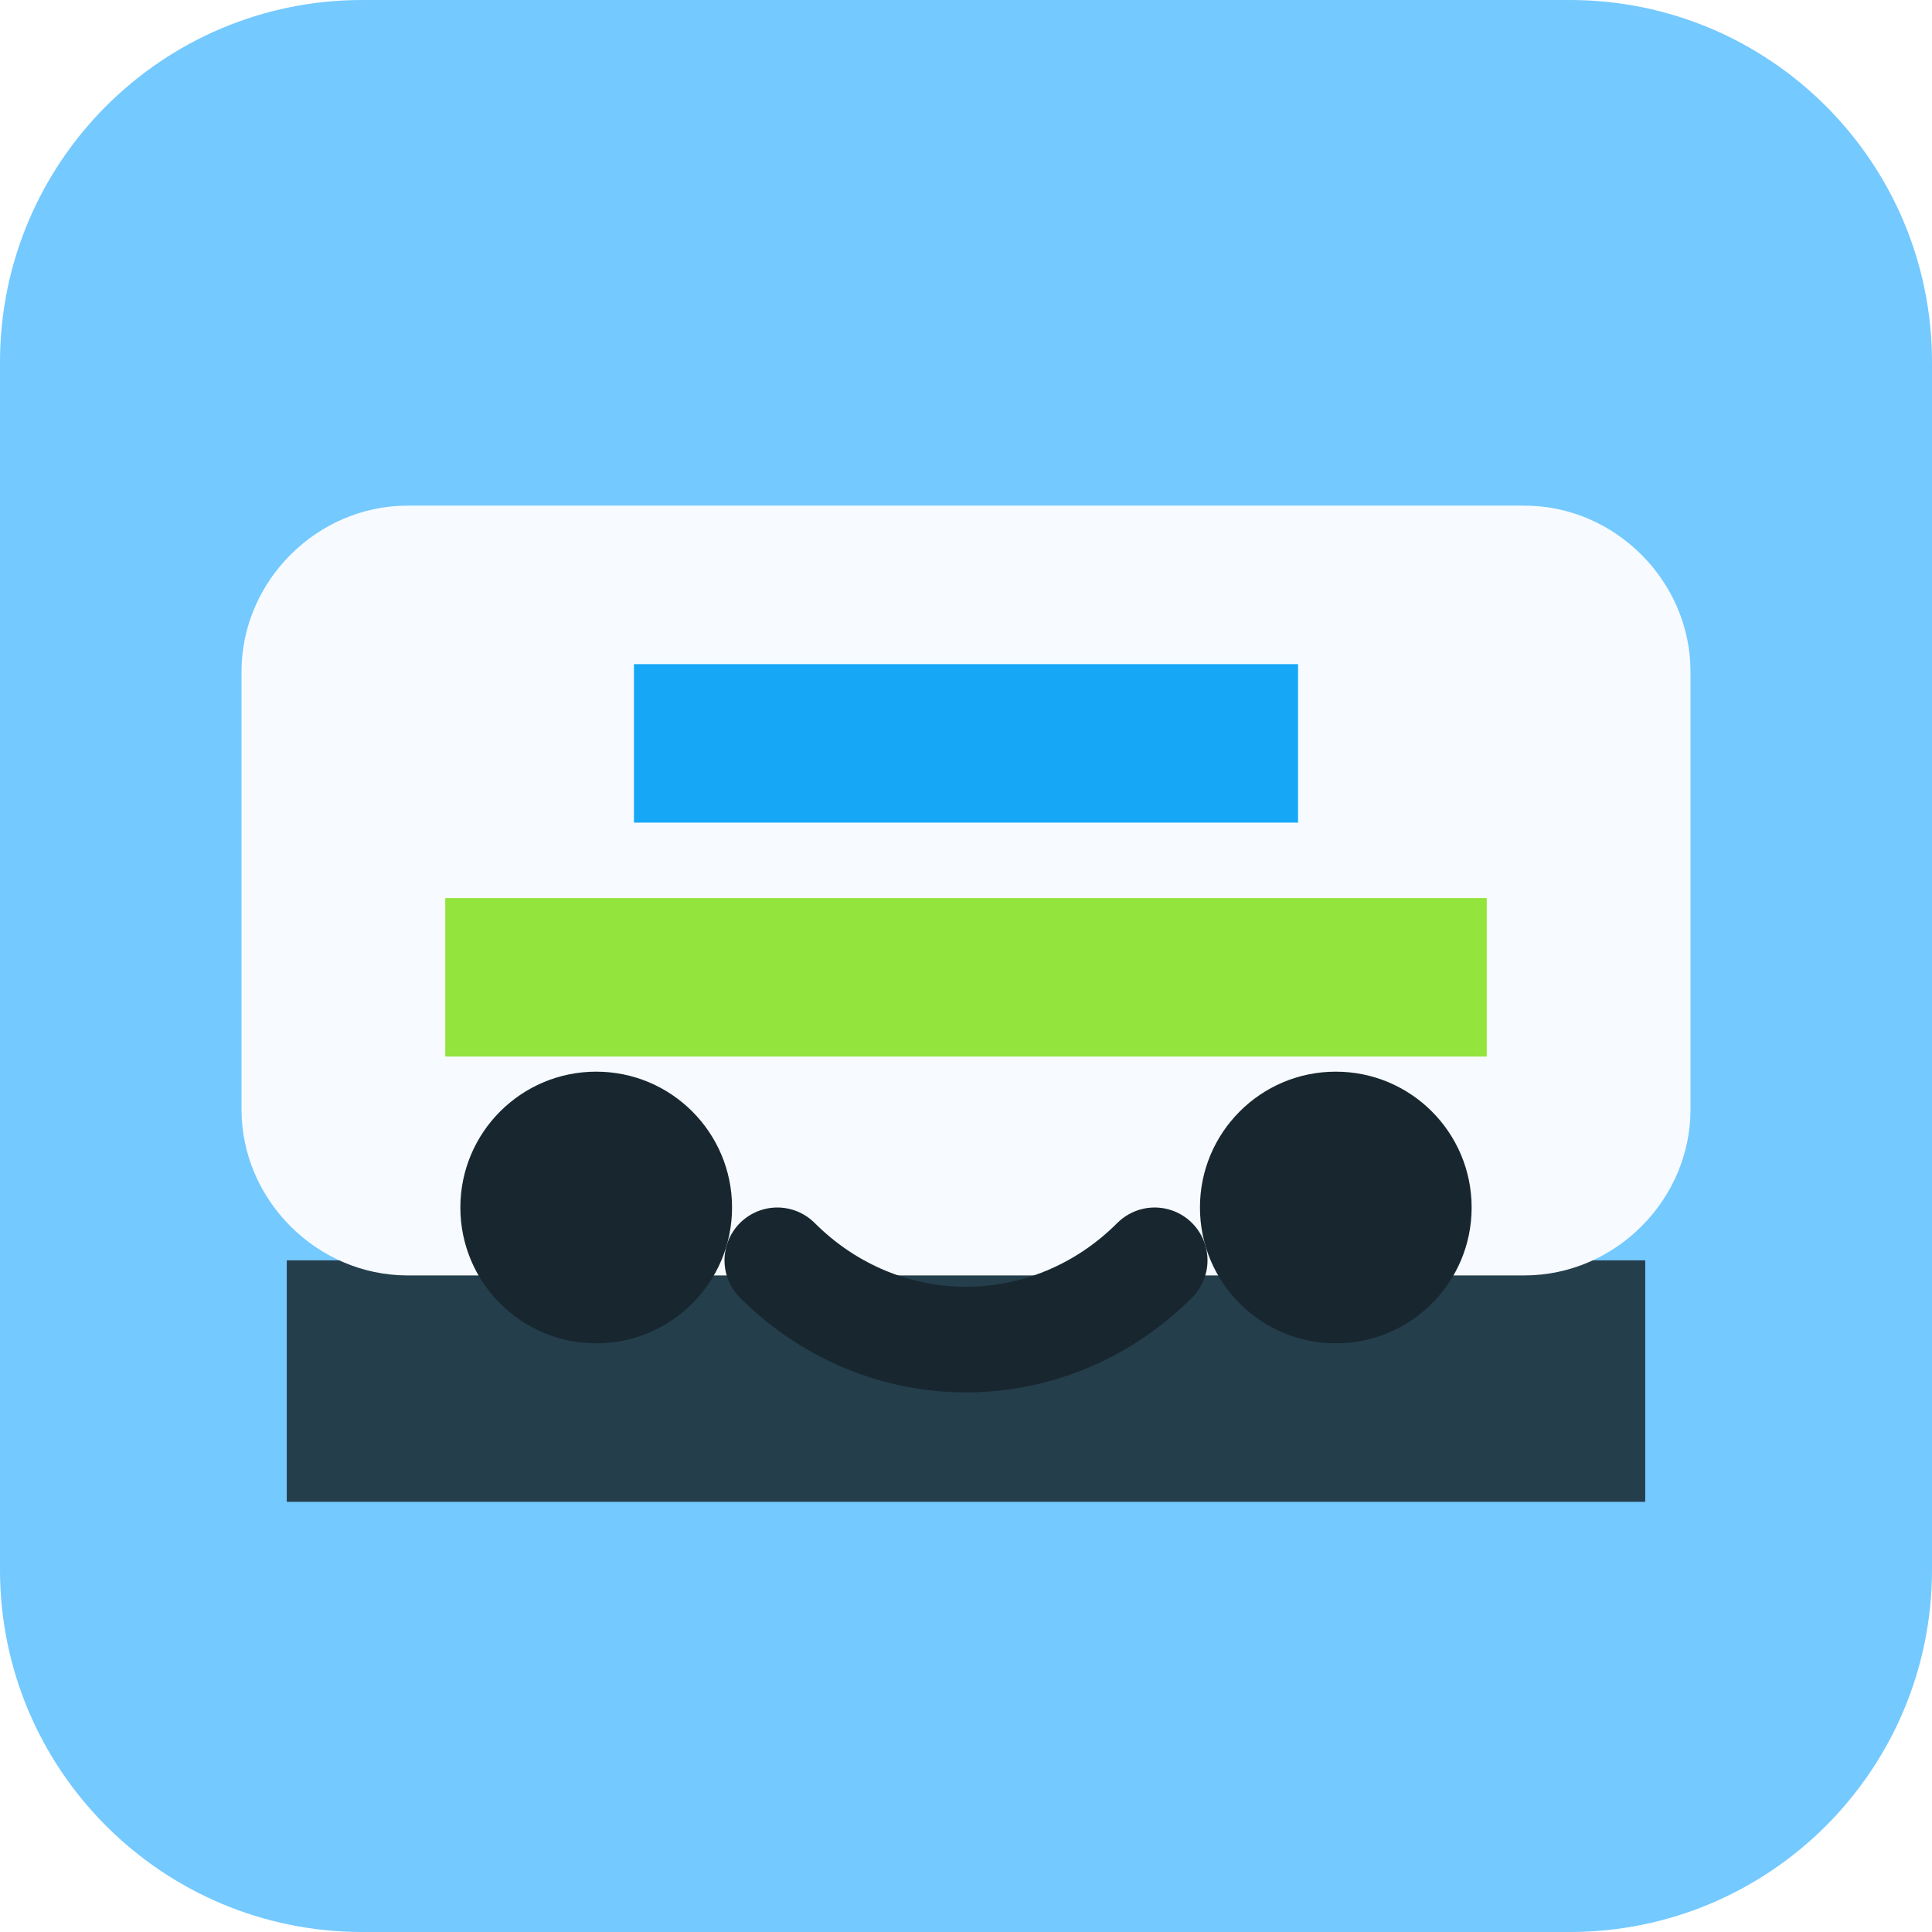
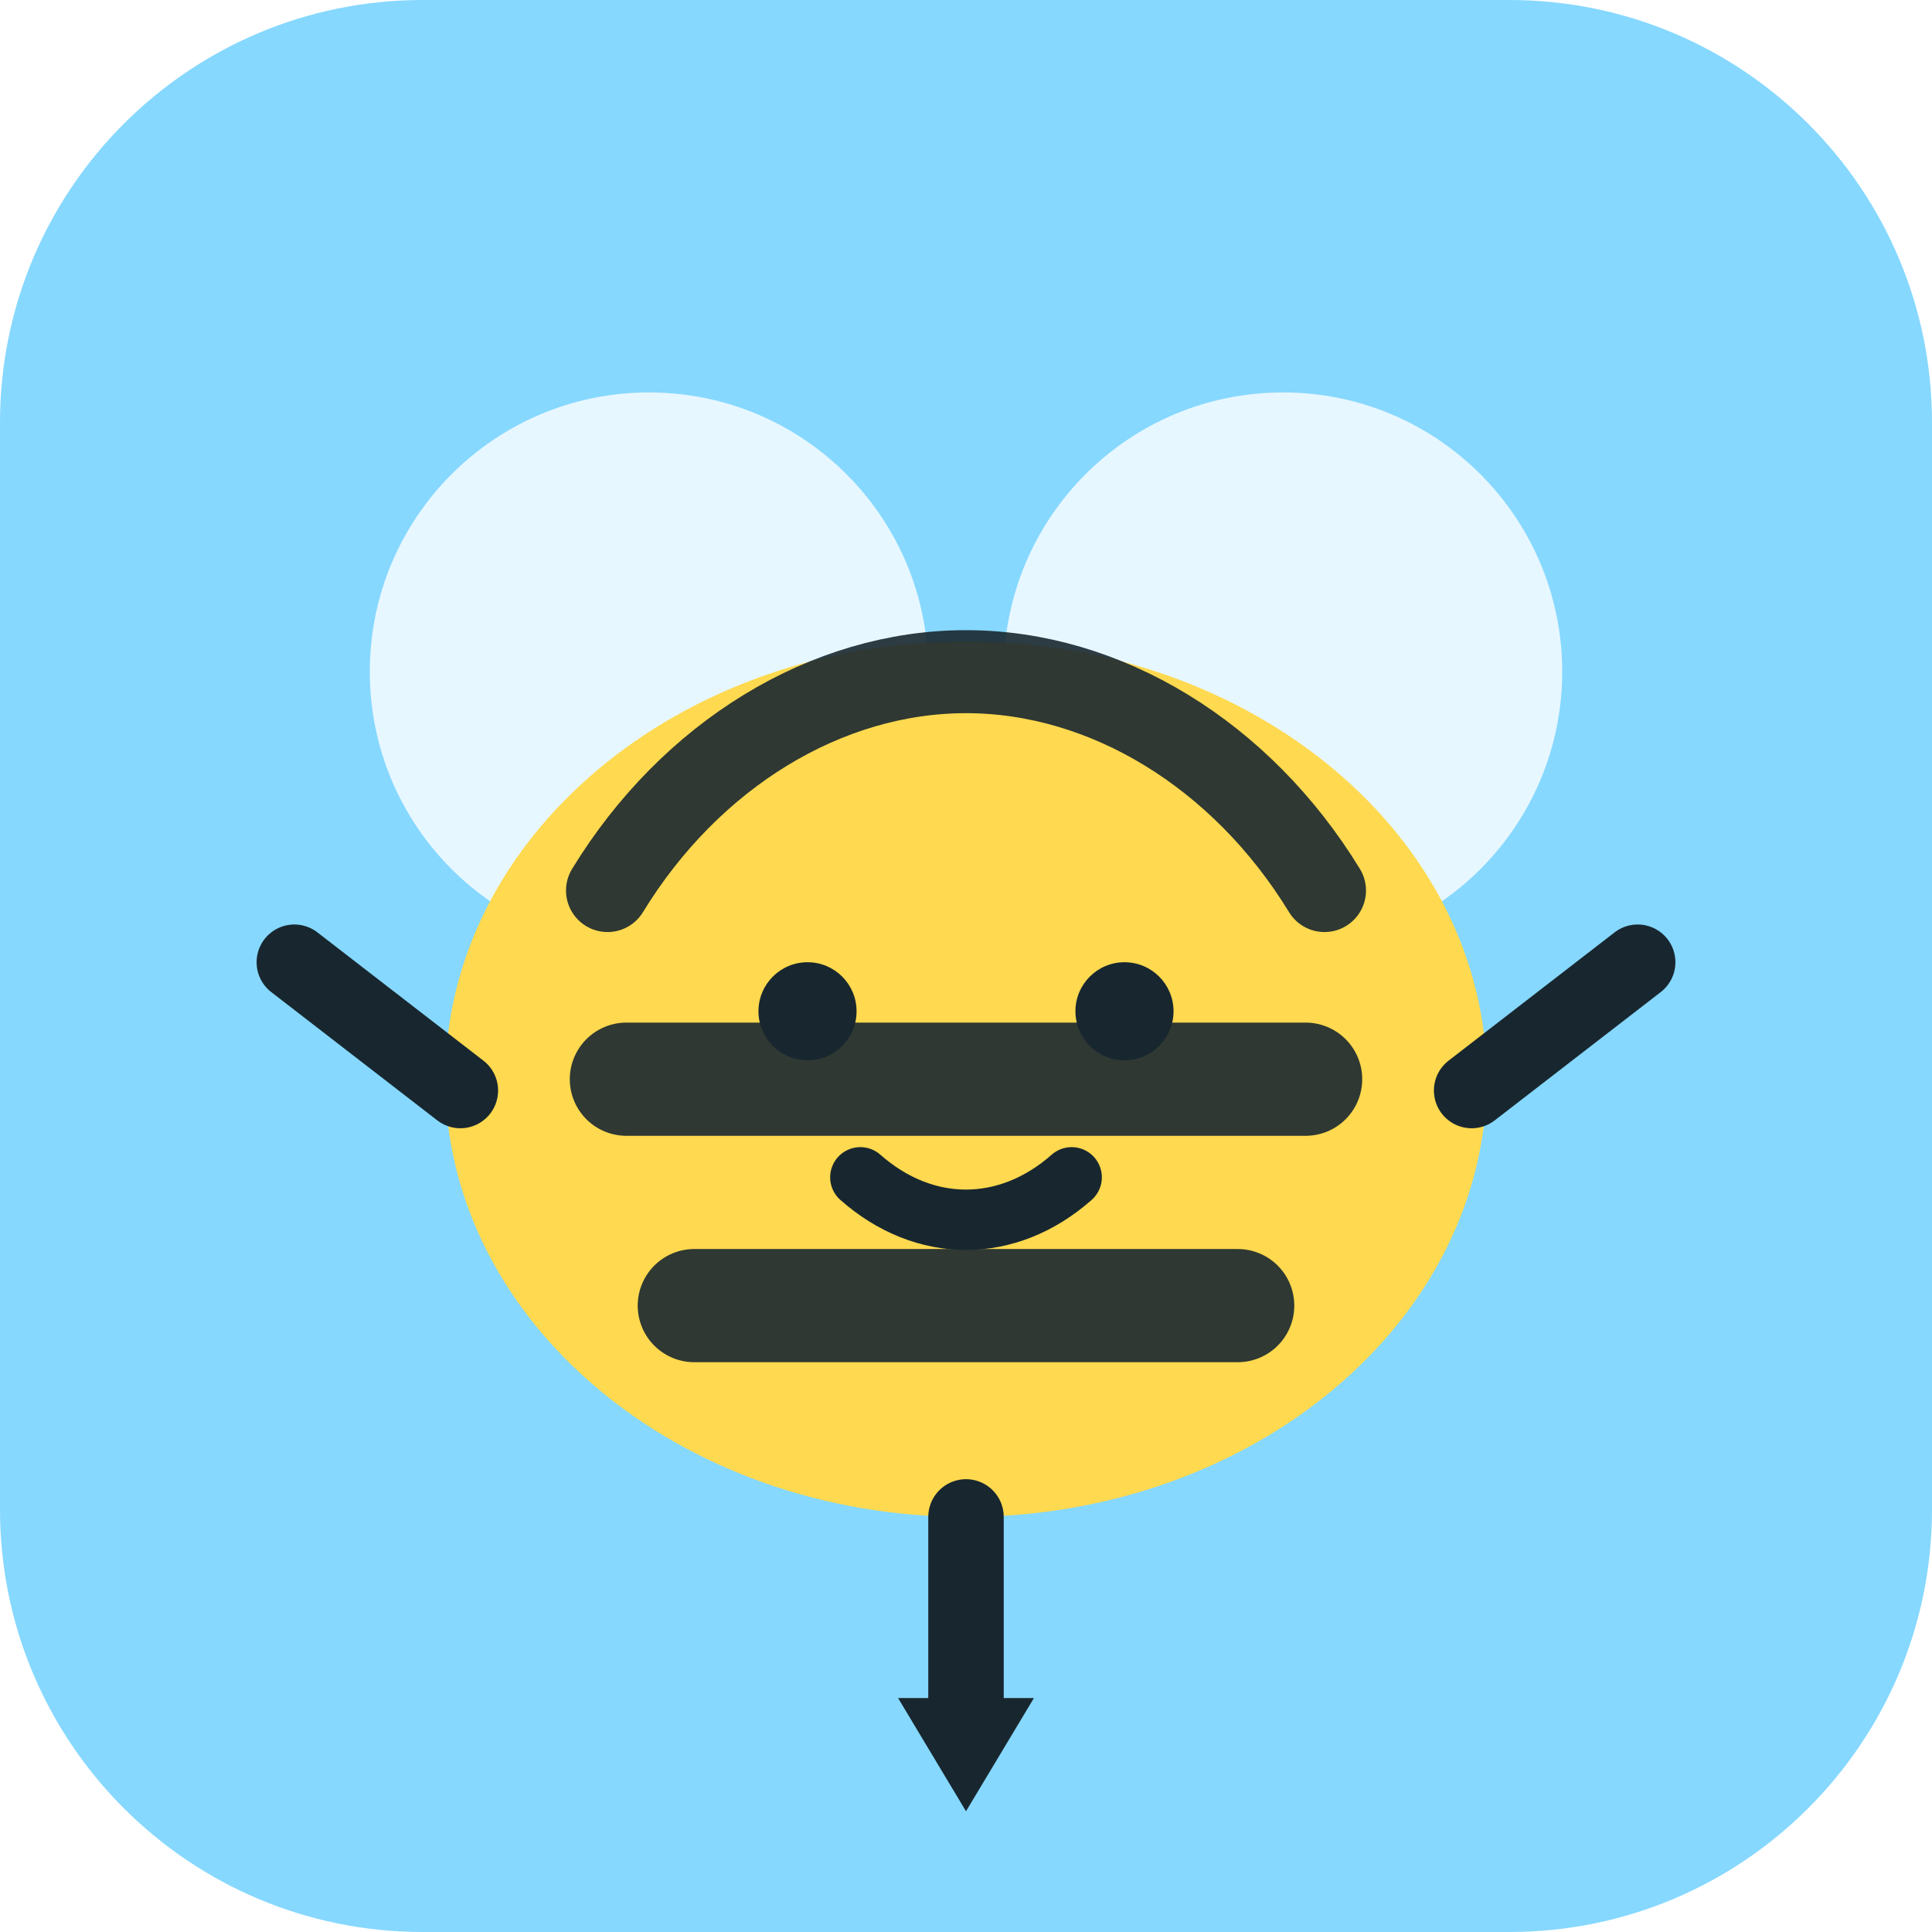
<svg xmlns="http://www.w3.org/2000/svg" viewBox="0 0 512 512">
-   <rect width="512" height="512" rx="96" fill="#74c9ff" />
-   <path d="M76 334h360v64H76z" fill="#18272f" opacity=".86" />
-   <path d="M108 134h296c24 0 44 20 44 44v116c0 24-20 44-44 44H108c-24 0-44-20-44-44V178c0-24 20-44 44-44z" fill="#f7fbff" />
-   <path d="M118 238h276v42H118z" fill="#93e43c" />
-   <path d="M168 176h176v42H168z" fill="#16a8f7" />
-   <circle cx="158" cy="320" r="36" fill="#18272f" />
-   <circle cx="354" cy="320" r="36" fill="#18272f" />
-   <path d="M206 334c28 28 72 28 100 0" fill="none" stroke="#18272f" stroke-width="28" stroke-linecap="round" />
+   <rect width="512" height="512" rx="112" fill="#86d8ff" />
+   <circle cx="172" cy="178" r="74" fill="#f7fbff" opacity=".86" />
+   <circle cx="340" cy="178" r="74" fill="#f7fbff" opacity=".86" />
+   <ellipse cx="256" cy="286" rx="138" ry="116" fill="#ffd94f" />
+   <path d="M161 236c22-36 58-58 95-58s73 22 95 58" fill="none" stroke="#18272f" stroke-width="22" stroke-linecap="round" opacity=".9" />
+   <path d="M166 286h180M184 346h144" fill="none" stroke="#18272f" stroke-width="30" stroke-linecap="round" opacity=".9" />
+   <circle cx="214" cy="268" r="13" fill="#18272f" />
+   <circle cx="298" cy="268" r="13" fill="#18272f" />
+   <path d="M228 312c17 15 39 15 56 0" fill="none" stroke="#18272f" stroke-width="16" stroke-linecap="round" />
+   <path d="M122 289l-44-34M390 289l44-34M256 402v48" fill="none" stroke="#18272f" stroke-width="20" stroke-linecap="round" />
+   <path d="M238 450h36l-18 30z" fill="#18272f" />
</svg>
